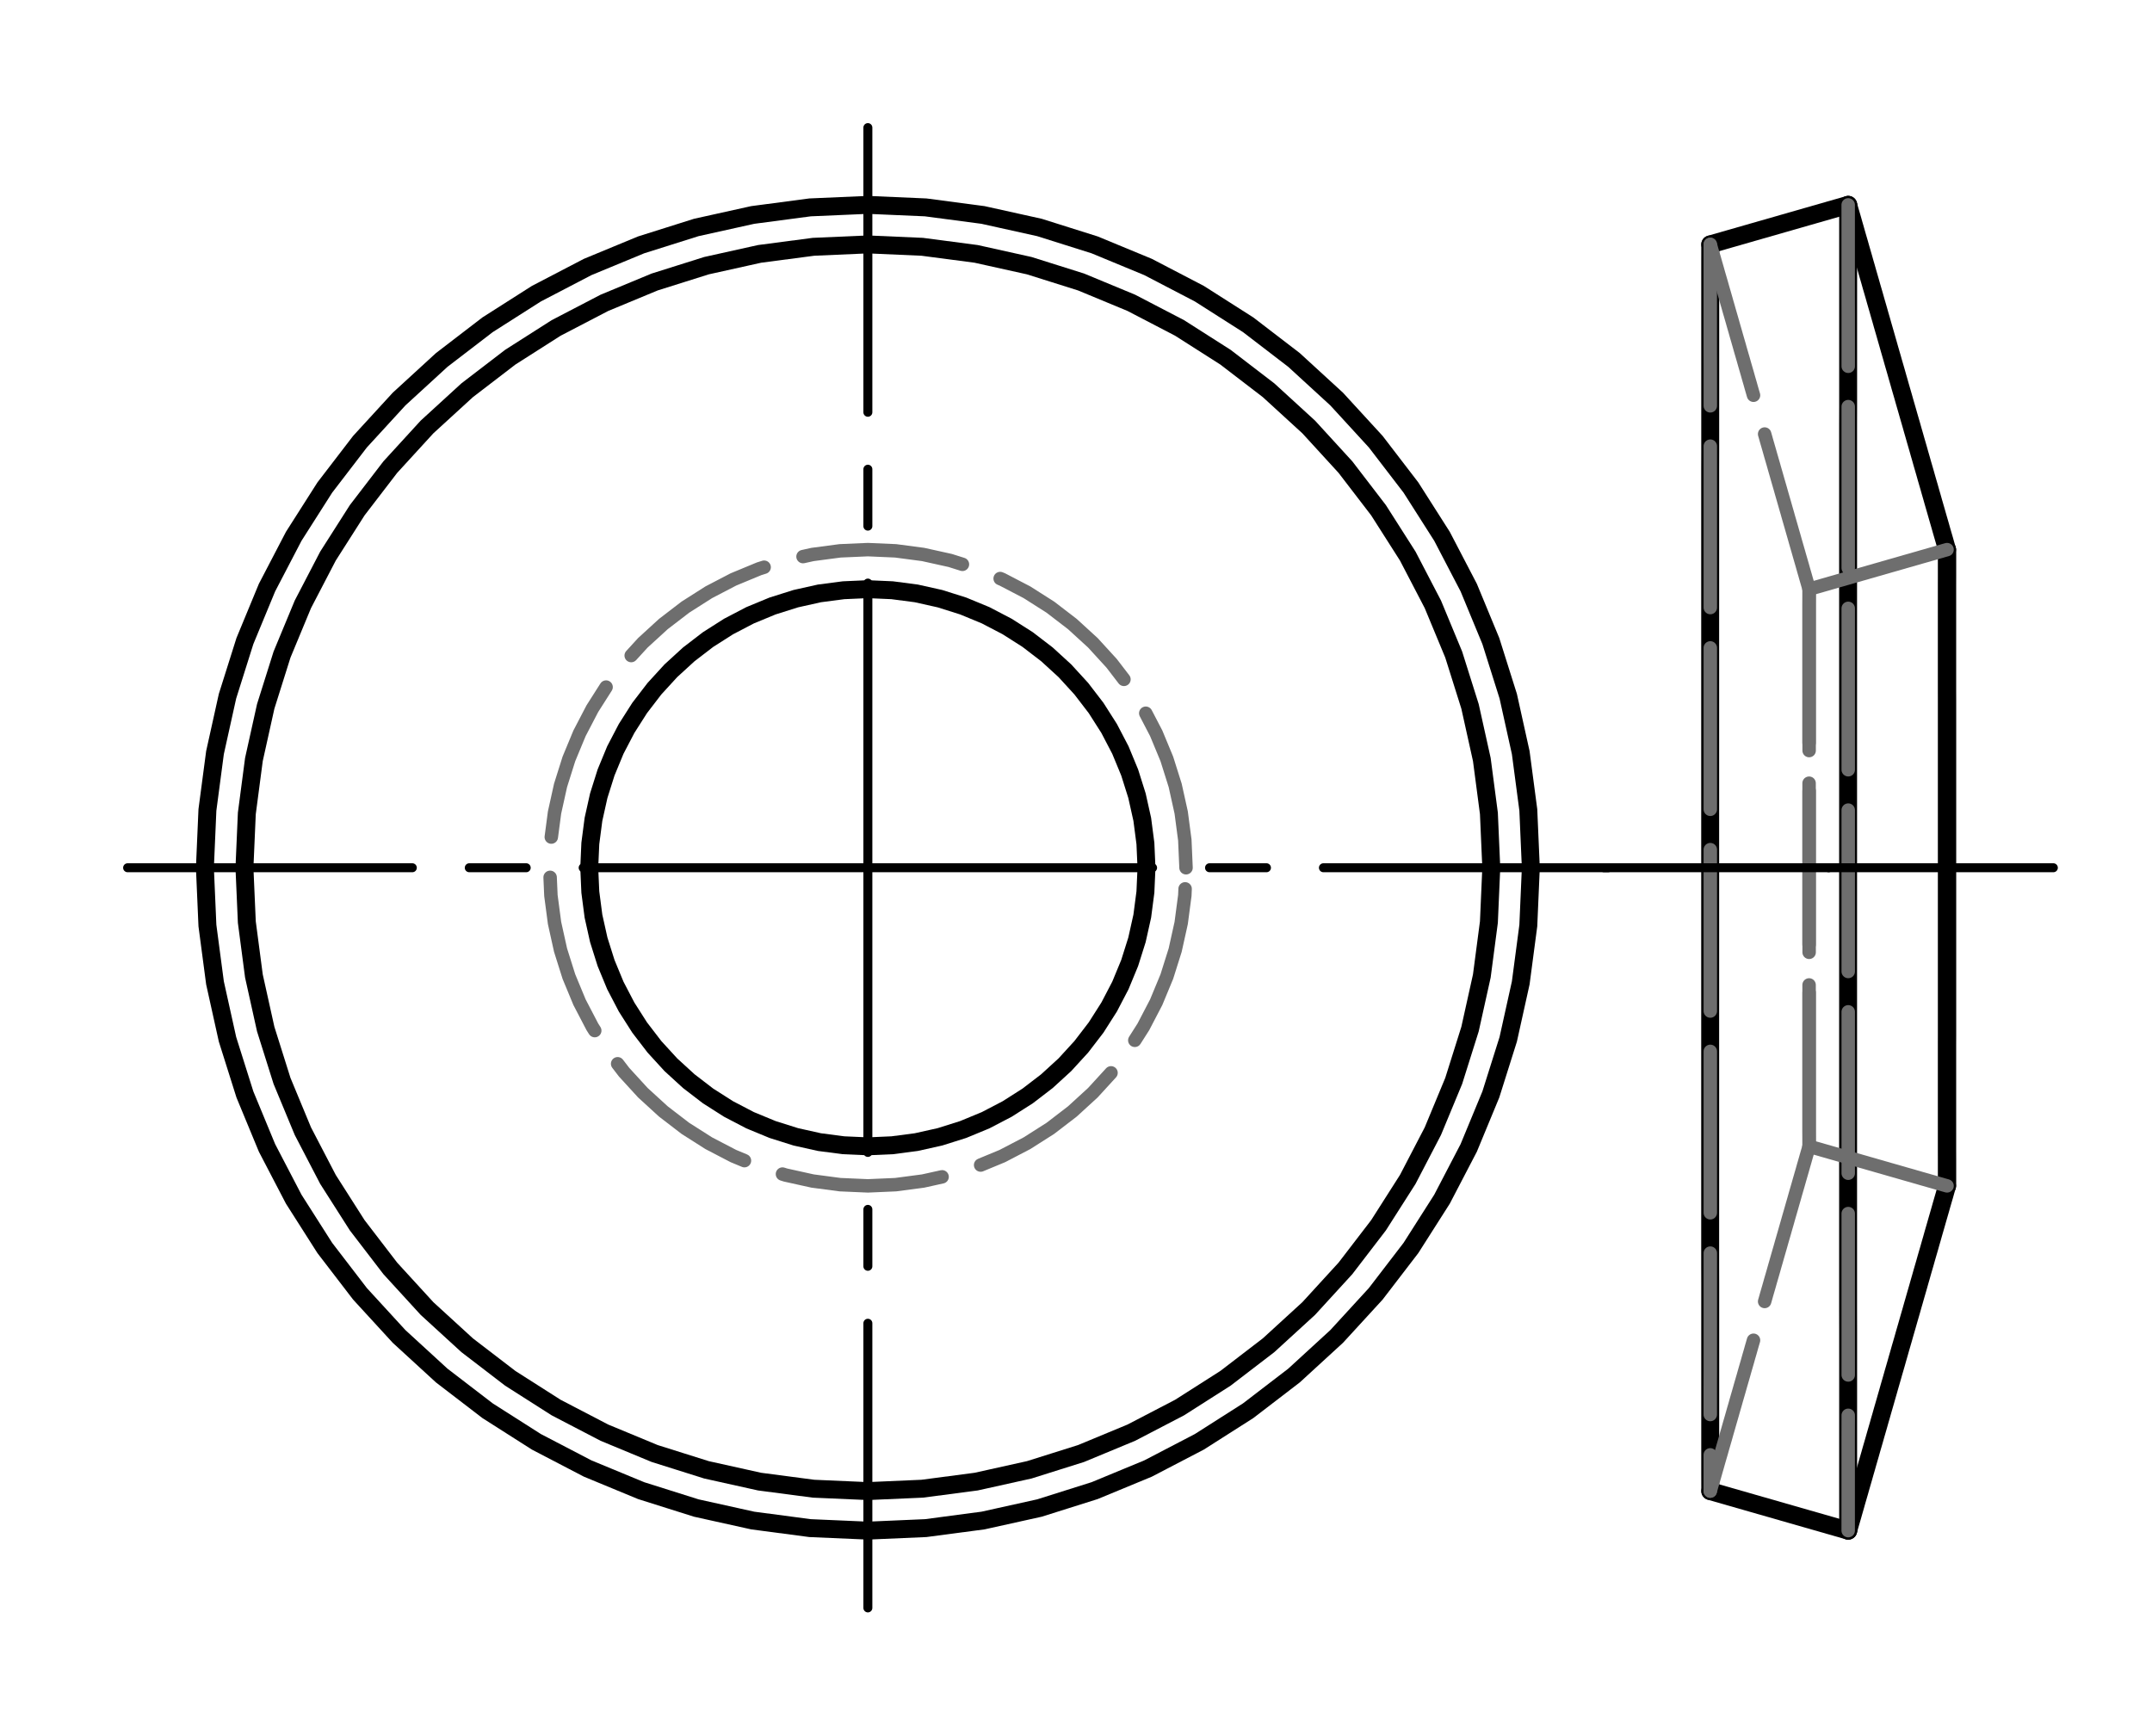
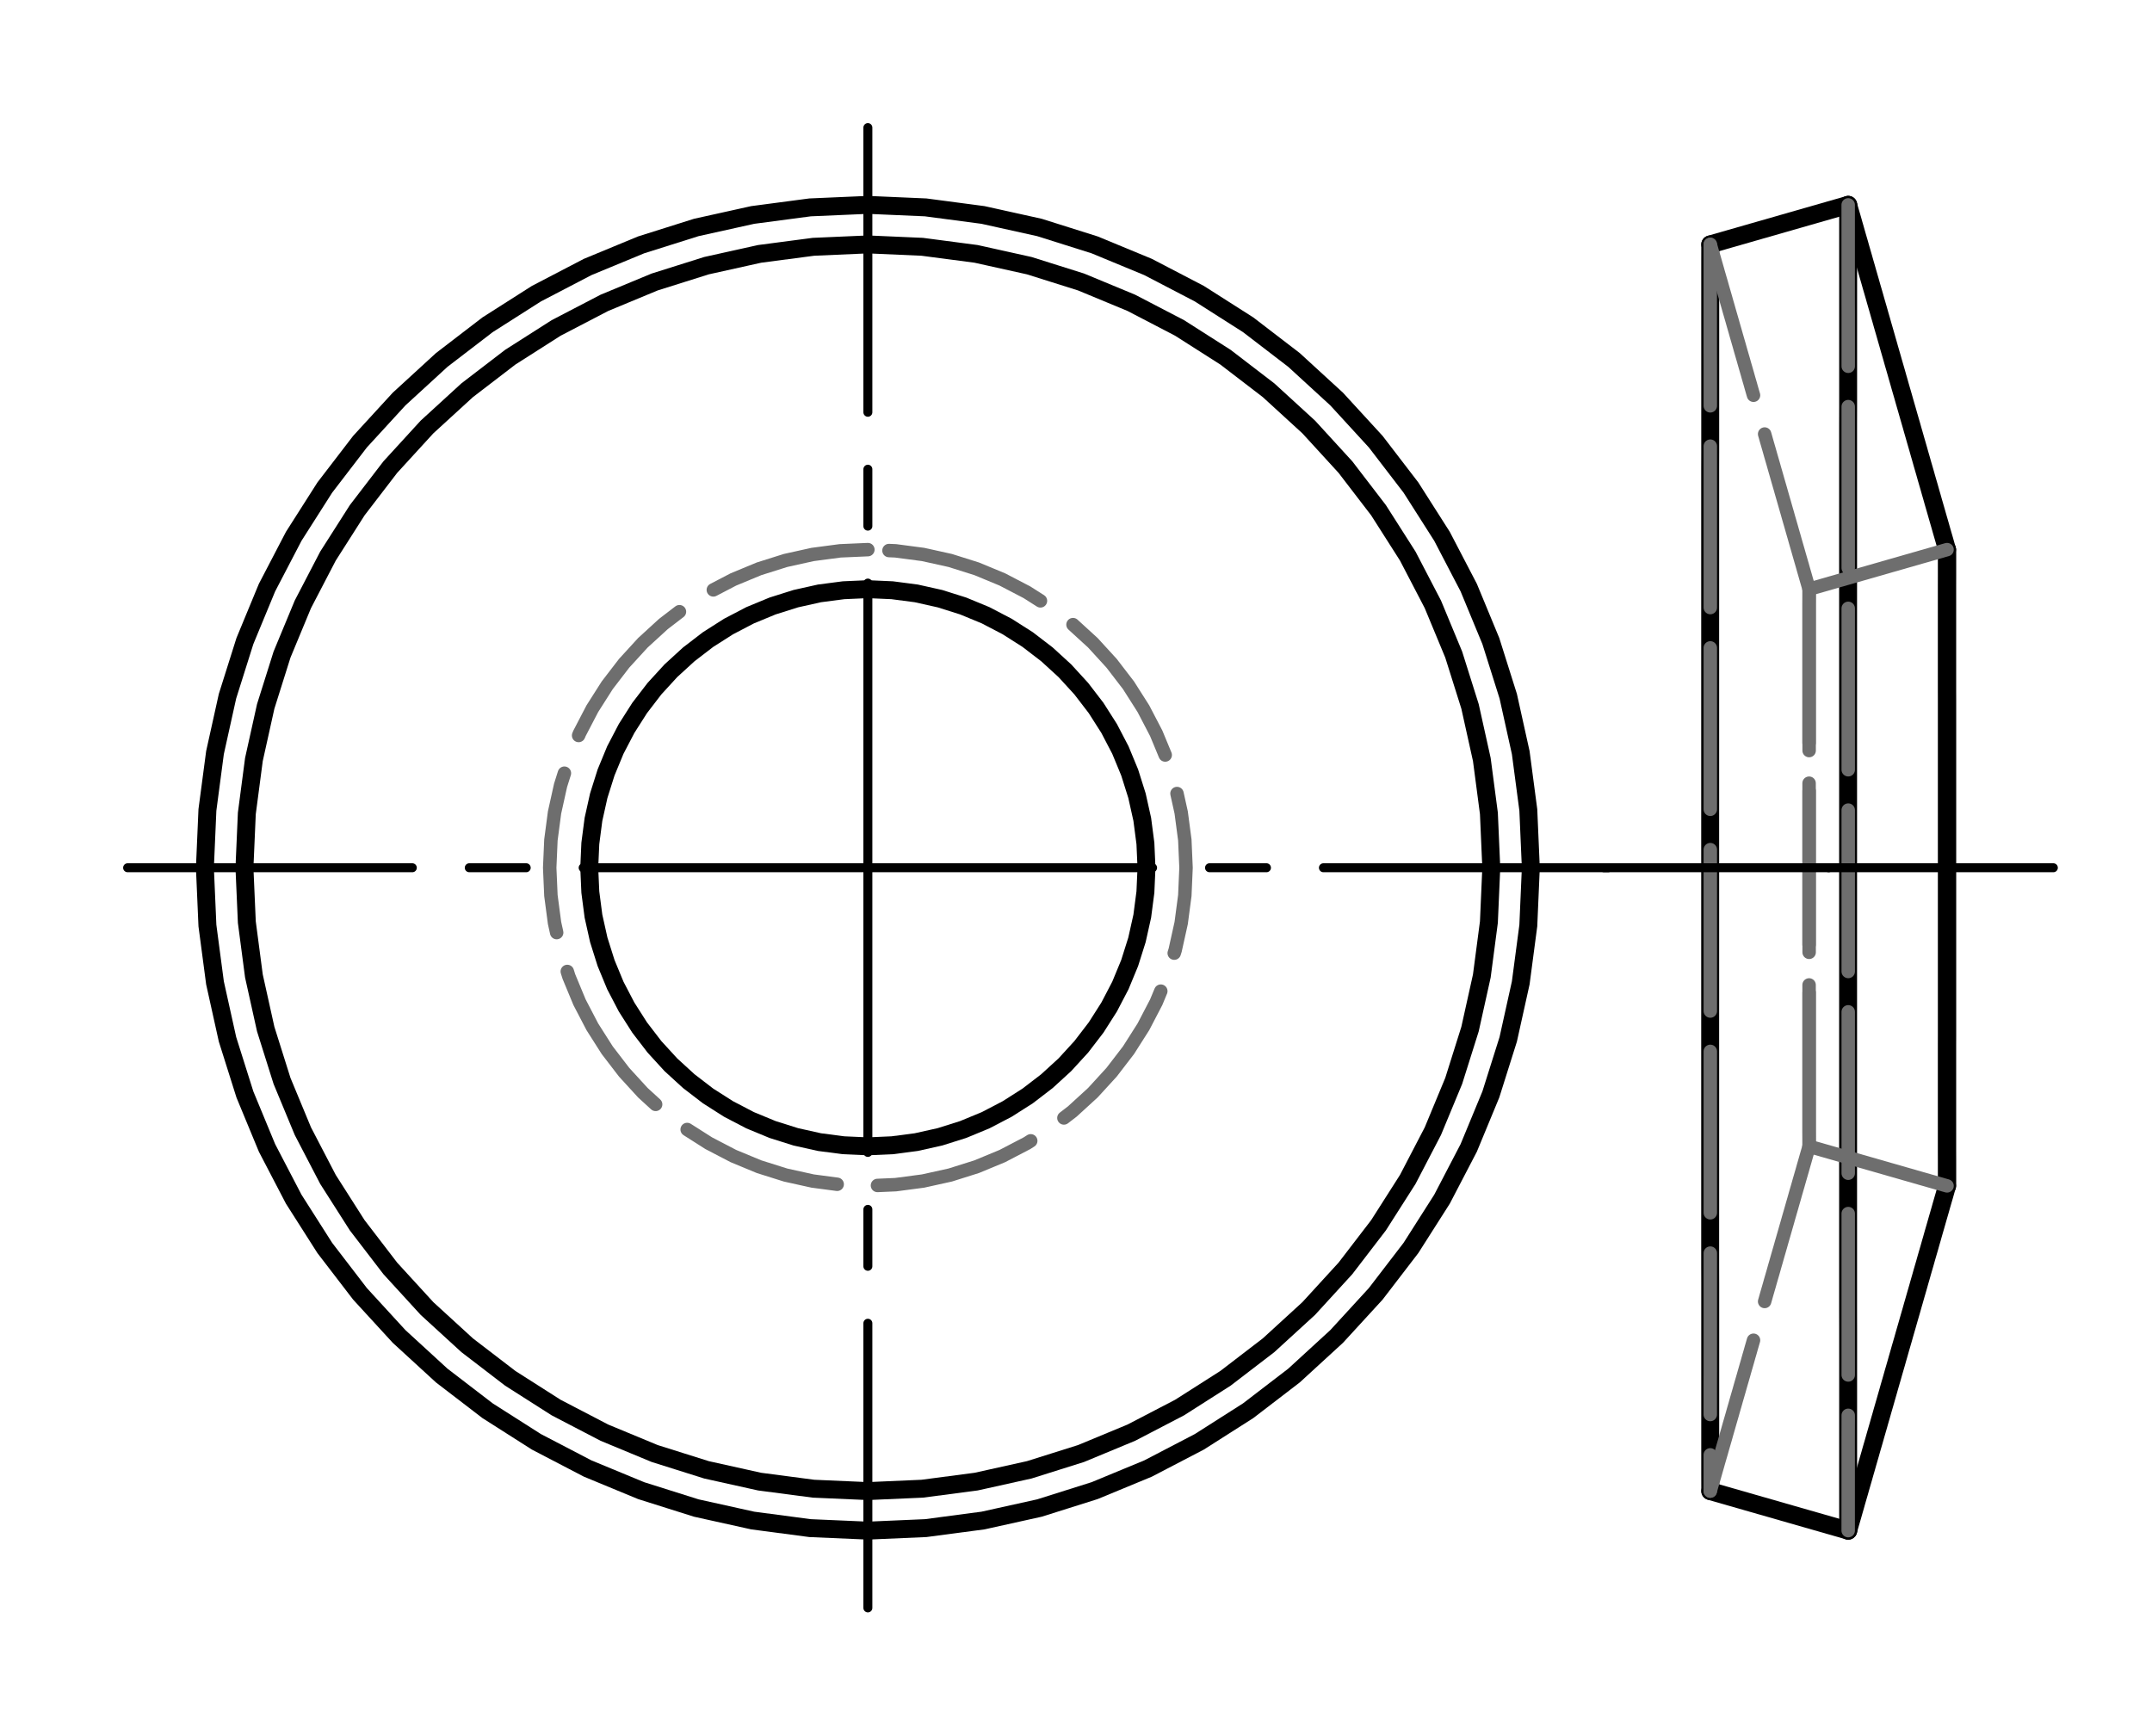
<svg xmlns="http://www.w3.org/2000/svg" width="47.996mm" height="38.712mm" viewBox="-19.356 -19.356 47.996 38.712" version="1.1">
  <g transform="scale(1,-1)" stroke-linecap="round">
    <g fill="none" stroke="rgb(0,0,0)" stroke-width="0.4" id="Visible">
-       <path d="M 6.214,0.0 L 6.19,0.542 L 6.12,1.079 L 6.002,1.608 L 5.839,2.125 L 5.632,2.626 L 5.381,3.107 L 5.09,3.564 L 4.76,3.994 L 4.394,4.394 L 3.994,4.76 L 3.564,5.09 L 3.107,5.381 L 2.626,5.632 L 2.125,5.839 L 1.608,6.002 L 1.079,6.12 L 0.542,6.19 L 0.0,6.214 L -0.542,6.19 L -1.079,6.12 L -1.608,6.002 L -2.125,5.839 L -2.626,5.632 L -3.107,5.381 L -3.564,5.09 L -3.994,4.76 L -4.394,4.394 L -4.76,3.994 L -5.09,3.564 L -5.381,3.107 L -5.632,2.626 L -5.839,2.125 L -6.002,1.608 L -6.12,1.079 L -6.19,0.542 L -6.214,0.0 L -6.19,-0.542 L -6.12,-1.079 L -6.002,-1.608 L -5.839,-2.125 L -5.632,-2.626 L -5.381,-3.107 L -5.09,-3.564 L -4.76,-3.994 L -4.394,-4.394 L -3.994,-4.76 L -3.564,-5.09 L -3.107,-5.381 L -2.626,-5.632 L -2.125,-5.839 L -1.608,-6.002 L -1.079,-6.12 L -0.542,-6.19 L -0.0,-6.214 L 0.542,-6.19 L 1.079,-6.12 L 1.608,-6.002 L 2.125,-5.839 L 2.626,-5.632 L 3.107,-5.381 L 3.564,-5.09 L 3.994,-4.76 L 4.394,-4.394 L 4.76,-3.994 L 5.09,-3.564 L 5.381,-3.107 L 5.632,-2.626 L 5.839,-2.125 L 6.002,-1.608 L 6.12,-1.079 L 6.19,-0.542 L 6.214,-0.0" />
-       <path d="M 14.786,0.0 L 14.73,1.289 L 14.561,2.568 L 14.282,3.827 L 13.894,5.057 L 13.401,6.249 L 12.805,7.393 L 12.112,8.481 L 11.327,9.504 L 10.455,10.455 L 9.504,11.327 L 8.481,12.112 L 7.393,12.805 L 6.249,13.401 L 5.057,13.894 L 3.827,14.282 L 2.568,14.561 L 1.289,14.73 L 0.0,14.786 L -1.289,14.73 L -2.568,14.561 L -3.827,14.282 L -5.057,13.894 L -6.249,13.401 L -7.393,12.805 L -8.481,12.112 L -9.504,11.327 L -10.455,10.455 L -11.327,9.504 L -12.112,8.481 L -12.805,7.393 L -13.401,6.249 L -13.894,5.057 L -14.282,3.827 L -14.561,2.568 L -14.73,1.289 L -14.786,0.0 L -14.73,-1.289 L -14.561,-2.568 L -14.282,-3.827 L -13.894,-5.057 L -13.401,-6.249 L -12.805,-7.393 L -12.112,-8.481 L -11.327,-9.504 L -10.455,-10.455 L -9.504,-11.327 L -8.481,-12.112 L -7.393,-12.805 L -6.249,-13.401 L -5.057,-13.894 L -3.827,-14.282 L -2.568,-14.561 L -1.289,-14.73 L -0.0,-14.786 L 1.289,-14.73 L 2.568,-14.561 L 3.827,-14.282 L 5.057,-13.894 L 6.249,-13.401 L 7.393,-12.805 L 8.481,-12.112 L 9.504,-11.327 L 10.455,-10.455 L 11.327,-9.504 L 12.112,-8.481 L 12.805,-7.393 L 13.401,-6.249 L 13.894,-5.057 L 14.282,-3.827 L 14.561,-2.568 L 14.73,-1.289 L 14.786,-0.0" />
-       <path d="M 13.904,0.0 L 13.851,1.212 L 13.693,2.414 L 13.43,3.599 L 13.066,4.755 L 12.601,5.876 L 12.041,6.952 L 11.389,7.975 L 10.651,8.937 L 9.832,9.832 L 8.937,10.651 L 7.975,11.389 L 6.952,12.041 L 5.876,12.601 L 4.755,13.066 L 3.599,13.43 L 2.414,13.693 L 1.212,13.851 L -0.0,13.904 L -1.212,13.851 L -2.414,13.693 L -3.599,13.43 L -4.755,13.066 L -5.876,12.601 L -6.952,12.041 L -7.975,11.389 L -8.937,10.651 L -9.832,9.832 L -10.651,8.937 L -11.389,7.975 L -12.041,6.952 L -12.601,5.876 L -13.066,4.755 L -13.43,3.599 L -13.693,2.414 L -13.851,1.212 L -13.904,-0.0 L -13.851,-1.212 L -13.693,-2.414 L -13.43,-3.599 L -13.066,-4.755 L -12.601,-5.876 L -12.041,-6.952 L -11.389,-7.975 L -10.651,-8.937 L -9.832,-9.832 L -8.937,-10.651 L -7.975,-11.389 L -6.952,-12.041 L -5.876,-12.601 L -4.755,-13.066 L -3.599,-13.43 L -2.414,-13.693 L -1.212,-13.851 L 0.0,-13.904 L 1.212,-13.851 L 2.414,-13.693 L 3.599,-13.43 L 4.755,-13.066 L 5.876,-12.601 L 6.952,-12.041 L 7.975,-11.389 L 8.937,-10.651 L 9.832,-9.832 L 10.651,-8.937 L 11.389,-7.975 L 12.041,-6.952 L 12.601,-5.876 L 13.066,-4.755 L 13.43,-3.599 L 13.693,-2.414 L 13.851,-1.212 L 13.904,0.0" />
+       <path d="M 0.0,6.214 L -0.542,6.19 L -1.079,6.12 L -1.608,6.002 L -2.125,5.839 L -2.626,5.632 L -3.107,5.381 L -3.564,5.09 L -3.994,4.76 L -4.394,4.394 L -4.76,3.994 L -5.09,3.564 L -5.381,3.107 L -5.632,2.626 L -5.839,2.125 L -6.002,1.608 L -6.12,1.079 L -6.19,0.542 L -6.214,0.0 L -6.19,-0.542 L -6.12,-1.079 L -6.002,-1.608 L -5.839,-2.125 L -5.632,-2.626 L -5.381,-3.107 L -5.09,-3.564 L -4.76,-3.994 L -4.394,-4.394 L -3.994,-4.76 L -3.564,-5.09 L -3.107,-5.381 L -2.626,-5.632 L -2.125,-5.839 L -1.608,-6.002 L -1.079,-6.12 L -0.542,-6.19 L -0.0,-6.214 L 0.542,-6.19 L 1.079,-6.12 L 1.608,-6.002 L 2.125,-5.839 L 2.626,-5.632 L 3.107,-5.381 L 3.564,-5.09 L 3.994,-4.76 L 4.394,-4.394 L 4.76,-3.994 L 5.09,-3.564 L 5.381,-3.107 L 5.632,-2.626 L 5.839,-2.125 L 6.002,-1.608 L 6.12,-1.079 L 6.19,-0.542 L 6.214,-0.0 L 6.19,0.542 L 6.12,1.079 L 6.002,1.608 L 5.839,2.125 L 5.632,2.626 L 5.381,3.107 L 5.09,3.564 L 4.76,3.994 L 4.394,4.394 L 3.994,4.76 L 3.564,5.09 L 3.107,5.381 L 2.626,5.632 L 2.125,5.839 L 1.608,6.002 L 1.079,6.12 L 0.542,6.19 L 0.0,6.214" />
+       <path d="M 0.0,14.786 L -1.289,14.73 L -2.568,14.561 L -3.827,14.282 L -5.057,13.894 L -6.249,13.401 L -7.393,12.805 L -8.481,12.112 L -9.504,11.327 L -10.455,10.455 L -11.327,9.504 L -12.112,8.481 L -12.805,7.393 L -13.401,6.249 L -13.894,5.057 L -14.282,3.827 L -14.561,2.568 L -14.73,1.289 L -14.786,0.0 L -14.73,-1.289 L -14.561,-2.568 L -14.282,-3.827 L -13.894,-5.057 L -13.401,-6.249 L -12.805,-7.393 L -12.112,-8.481 L -11.327,-9.504 L -10.455,-10.455 L -9.504,-11.327 L -8.481,-12.112 L -7.393,-12.805 L -6.249,-13.401 L -5.057,-13.894 L -3.827,-14.282 L -2.568,-14.561 L -1.289,-14.73 L -0.0,-14.786 L 1.289,-14.73 L 2.568,-14.561 L 3.827,-14.282 L 5.057,-13.894 L 6.249,-13.401 L 7.393,-12.805 L 8.481,-12.112 L 9.504,-11.327 L 10.455,-10.455 L 11.327,-9.504 L 12.112,-8.481 L 12.805,-7.393 L 13.401,-6.249 L 13.894,-5.057 L 14.282,-3.827 L 14.561,-2.568 L 14.73,-1.289 L 14.786,-0.0 L 14.73,1.289 L 14.561,2.568 L 14.282,3.827 L 13.894,5.057 L 13.401,6.249 L 12.805,7.393 L 12.112,8.481 L 11.327,9.504 L 10.455,10.455 L 9.504,11.327 L 8.481,12.112 L 7.393,12.805 L 6.249,13.401 L 5.057,13.894 L 3.827,14.282 L 2.568,14.561 L 1.289,14.73 L 0.0,14.786" />
+       <path d="M 0.0,13.904 L -1.212,13.851 L -2.414,13.693 L -3.599,13.43 L -4.755,13.066 L -5.876,12.601 L -6.952,12.041 L -7.975,11.389 L -8.937,10.651 L -9.832,9.832 L -10.651,8.937 L -11.389,7.975 L -12.041,6.952 L -12.601,5.876 L -13.066,4.755 L -13.43,3.599 L -13.693,2.414 L -13.851,1.212 L -13.904,-0.0 L -13.851,-1.212 L -13.693,-2.414 L -13.43,-3.599 L -13.066,-4.755 L -12.601,-5.876 L -12.041,-6.952 L -11.389,-7.975 L -10.651,-8.937 L -9.832,-9.832 L -8.937,-10.651 L -7.975,-11.389 L -6.952,-12.041 L -5.876,-12.601 L -4.755,-13.066 L -3.599,-13.43 L -2.414,-13.693 L -1.212,-13.851 L 0.0,-13.904 L 1.212,-13.851 L 2.414,-13.693 L 3.599,-13.43 L 4.755,-13.066 L 5.876,-12.601 L 6.952,-12.041 L 7.975,-11.389 L 8.937,-10.651 L 9.832,-9.832 L 10.651,-8.937 L 11.389,-7.975 L 12.041,-6.952 L 12.601,-5.876 L 13.066,-4.755 L 13.43,-3.599 L 13.693,-2.414 L 13.851,-1.212 L 13.904,0.0 L 13.851,1.212 L 13.693,2.414 L 13.43,3.599 L 13.066,4.755 L 12.601,5.876 L 12.041,6.952 L 11.389,7.975 L 10.651,8.937 L 9.832,9.832 L 8.937,10.651 L 7.975,11.389 L 6.952,12.041 L 5.876,12.601 L 4.755,13.066 L 3.599,13.43 L 2.414,13.693 L 1.212,13.851 L -0.0,13.904" />
      <path d="M 24.069,7.096 L 24.069,6.899 L 24.069,6.702 L 24.069,6.505 L 24.069,6.308 L 24.069,6.11 L 24.069,5.913 L 24.069,5.716 L 24.069,5.519 L 24.069,5.322 L 24.069,5.125 L 24.069,4.928 L 24.069,4.731 L 24.069,4.534 L 24.069,4.336 L 24.069,4.139 L 24.069,3.942 L 24.07,3.745 L 24.07,3.548 L 24.07,3.351 L 24.07,3.154 L 24.07,2.957 L 24.07,2.76 L 24.07,2.562 L 24.07,2.365 L 24.07,2.168 L 24.07,1.971 L 24.07,1.774 L 24.07,1.577 L 24.07,1.38 L 24.07,1.183 L 24.07,0.986 L 24.07,0.788 L 24.07,0.591 L 24.07,0.394 L 24.07,0.197 L 24.07,0.0 L 24.07,-0.197 L 24.07,-0.394 L 24.07,-0.591 L 24.07,-0.788 L 24.07,-0.986 L 24.07,-1.183 L 24.07,-1.38 L 24.07,-1.577 L 24.07,-1.774 L 24.07,-1.971 L 24.07,-2.168 L 24.07,-2.365 L 24.07,-2.562 L 24.07,-2.76 L 24.07,-2.957 L 24.07,-3.154 L 24.07,-3.351 L 24.07,-3.548 L 24.07,-3.745 L 24.069,-3.942 L 24.069,-4.139 L 24.069,-4.336 L 24.069,-4.534 L 24.069,-4.731 L 24.069,-4.928 L 24.069,-5.125 L 24.069,-5.322 L 24.069,-5.519 L 24.069,-5.716 L 24.069,-5.913 L 24.069,-6.11 L 24.069,-6.308 L 24.069,-6.505 L 24.069,-6.702 L 24.069,-6.899 L 24.069,-7.096" />
      <path d="M 24.069,-7.096 L 24.069,-6.899 L 24.069,-6.702 L 24.069,-6.505 L 24.068,-6.308 L 24.068,-6.11 L 24.068,-5.913 L 24.068,-5.716 L 24.068,-5.519 L 24.068,-5.322 L 24.068,-5.125 L 24.068,-4.928 L 24.068,-4.731 L 24.068,-4.534 L 24.068,-4.336 L 24.068,-4.139 L 24.068,-3.942 L 24.068,-3.745 L 24.068,-3.548 L 24.068,-3.351 L 24.068,-3.154 L 24.068,-2.957 L 24.068,-2.76 L 24.068,-2.562 L 24.068,-2.365 L 24.068,-2.168 L 24.068,-1.971 L 24.068,-1.774 L 24.068,-1.577 L 24.068,-1.38 L 24.068,-1.183 L 24.068,-0.986 L 24.068,-0.788 L 24.068,-0.591 L 24.068,-0.394 L 24.068,-0.197 L 24.068,0.0 L 24.068,0.197 L 24.068,0.394 L 24.068,0.591 L 24.068,0.788 L 24.068,0.986 L 24.068,1.183 L 24.068,1.38 L 24.068,1.577 L 24.068,1.774 L 24.068,1.971 L 24.068,2.168 L 24.068,2.365 L 24.068,2.562 L 24.068,2.76 L 24.068,2.957 L 24.068,3.154 L 24.068,3.351 L 24.068,3.548 L 24.068,3.745 L 24.068,3.942 L 24.068,4.139 L 24.068,4.336 L 24.068,4.534 L 24.068,4.731 L 24.068,4.928 L 24.068,5.125 L 24.068,5.322 L 24.068,5.519 L 24.068,5.716 L 24.068,5.913 L 24.068,6.11 L 24.068,6.308 L 24.069,6.505 L 24.069,6.702 L 24.069,6.899 L 24.069,7.096" />
      <path d="M 21.864,-14.786 L 21.863,-14.375 L 21.863,-13.965 L 21.863,-13.554 L 21.863,-13.143 L 21.863,-12.732 L 21.863,-12.322 L 21.863,-11.911 L 21.863,-11.5 L 21.863,-11.09 L 21.863,-10.679 L 21.863,-10.268 L 21.862,-9.857 L 21.862,-9.447 L 21.862,-9.036 L 21.862,-8.625 L 21.862,-8.214 L 21.862,-7.804 L 21.862,-7.393 L 21.862,-6.982 L 21.862,-6.572 L 21.862,-6.161 L 21.862,-5.75 L 21.862,-5.339 L 21.862,-4.929 L 21.862,-4.518 L 21.862,-4.107 L 21.862,-3.696 L 21.862,-3.286 L 21.862,-2.875 L 21.862,-2.464 L 21.862,-2.054 L 21.862,-1.643 L 21.862,-1.232 L 21.862,-0.821 L 21.862,-0.411 L 21.862,0.0 L 21.862,0.411 L 21.862,0.821 L 21.862,1.232 L 21.862,1.643 L 21.862,2.054 L 21.862,2.464 L 21.862,2.875 L 21.862,3.286 L 21.862,3.696 L 21.862,4.107 L 21.862,4.518 L 21.862,4.929 L 21.862,5.339 L 21.862,5.75 L 21.862,6.161 L 21.862,6.572 L 21.862,6.982 L 21.862,7.393 L 21.862,7.804 L 21.862,8.214 L 21.862,8.625 L 21.862,9.036 L 21.862,9.447 L 21.862,9.857 L 21.863,10.268 L 21.863,10.679 L 21.863,11.09 L 21.863,11.5 L 21.863,11.911 L 21.863,12.322 L 21.863,12.732 L 21.863,13.143 L 21.863,13.554 L 21.863,13.965 L 21.863,14.375 L 21.864,14.786" />
      <path d="M 18.788,-13.904 L 18.787,-13.518 L 18.787,-13.132 L 18.787,-12.745 L 18.787,-12.359 L 18.787,-11.973 L 18.787,-11.587 L 18.787,-11.2 L 18.787,-10.814 L 18.787,-10.428 L 18.787,-10.042 L 18.787,-9.656 L 18.787,-9.269 L 18.786,-8.883 L 18.786,-8.497 L 18.786,-8.111 L 18.786,-7.724 L 18.786,-7.338 L 18.786,-6.952 L 18.786,-6.566 L 18.786,-6.18 L 18.786,-5.793 L 18.786,-5.407 L 18.786,-5.021 L 18.786,-4.635 L 18.786,-4.248 L 18.786,-3.862 L 18.786,-3.476 L 18.786,-3.09 L 18.786,-2.704 L 18.786,-2.317 L 18.786,-1.931 L 18.786,-1.545 L 18.786,-1.159 L 18.786,-0.772 L 18.786,-0.386 L 18.786,0.0 L 18.786,0.386 L 18.786,0.772 L 18.786,1.159 L 18.786,1.545 L 18.786,1.931 L 18.786,2.317 L 18.786,2.704 L 18.786,3.09 L 18.786,3.476 L 18.786,3.862 L 18.786,4.248 L 18.786,4.635 L 18.786,5.021 L 18.786,5.407 L 18.786,5.793 L 18.786,6.18 L 18.786,6.566 L 18.786,6.952 L 18.786,7.338 L 18.786,7.724 L 18.786,8.111 L 18.786,8.497 L 18.786,8.883 L 18.787,9.269 L 18.787,9.656 L 18.787,10.042 L 18.787,10.428 L 18.787,10.814 L 18.787,11.2 L 18.787,11.587 L 18.787,11.973 L 18.787,12.359 L 18.787,12.745 L 18.787,13.132 L 18.787,13.518 L 18.788,13.904" />
      <path d="M 24.069,7.096 L 24.038,7.203 L 24.008,7.31 L 23.977,7.416 L 23.946,7.523 L 23.916,7.63 L 23.885,7.737 L 23.854,7.844 L 23.824,7.95 L 23.793,8.057 L 23.762,8.164 L 23.732,8.271 L 23.701,8.378 L 23.671,8.485 L 23.64,8.591 L 23.609,8.698 L 23.579,8.805 L 23.548,8.912 L 23.517,9.018 L 23.487,9.125 L 23.456,9.232 L 23.426,9.339 L 23.395,9.446 L 23.364,9.553 L 23.334,9.659 L 23.303,9.766 L 23.273,9.873 L 23.242,9.98 L 23.211,10.087 L 23.181,10.193 L 23.15,10.3 L 23.119,10.407 L 23.089,10.514 L 23.058,10.621 L 23.027,10.727 L 22.997,10.834 L 22.966,10.941 L 22.936,11.048 L 22.905,11.155 L 22.874,11.261 L 22.844,11.368 L 22.813,11.475 L 22.782,11.582 L 22.752,11.689 L 22.721,11.796 L 22.691,11.902 L 22.66,12.009 L 22.629,12.116 L 22.599,12.223 L 22.568,12.329 L 22.538,12.436 L 22.507,12.543 L 22.476,12.65 L 22.446,12.757 L 22.415,12.864 L 22.384,12.97 L 22.354,13.077 L 22.323,13.184 L 22.292,13.291 L 22.262,13.398 L 22.231,13.504 L 22.201,13.611 L 22.17,13.718 L 22.139,13.825 L 22.109,13.932 L 22.078,14.038 L 22.047,14.145 L 22.017,14.252 L 21.986,14.359 L 21.956,14.466 L 21.925,14.572 L 21.894,14.679 L 21.864,14.786" />
      <path d="M 24.069,-7.096 L 24.038,-7.203 L 24.008,-7.31 L 23.977,-7.416 L 23.946,-7.523 L 23.916,-7.63 L 23.885,-7.737 L 23.854,-7.844 L 23.824,-7.95 L 23.793,-8.057 L 23.762,-8.164 L 23.732,-8.271 L 23.701,-8.378 L 23.671,-8.485 L 23.64,-8.591 L 23.609,-8.698 L 23.579,-8.805 L 23.548,-8.912 L 23.517,-9.018 L 23.487,-9.125 L 23.456,-9.232 L 23.426,-9.339 L 23.395,-9.446 L 23.364,-9.553 L 23.334,-9.659 L 23.303,-9.766 L 23.273,-9.873 L 23.242,-9.98 L 23.211,-10.087 L 23.181,-10.193 L 23.15,-10.3 L 23.119,-10.407 L 23.089,-10.514 L 23.058,-10.621 L 23.027,-10.727 L 22.997,-10.834 L 22.966,-10.941 L 22.936,-11.048 L 22.905,-11.155 L 22.874,-11.261 L 22.844,-11.368 L 22.813,-11.475 L 22.782,-11.582 L 22.752,-11.689 L 22.721,-11.796 L 22.691,-11.902 L 22.66,-12.009 L 22.629,-12.116 L 22.599,-12.223 L 22.568,-12.329 L 22.538,-12.436 L 22.507,-12.543 L 22.476,-12.65 L 22.446,-12.757 L 22.415,-12.864 L 22.384,-12.97 L 22.354,-13.077 L 22.323,-13.184 L 22.292,-13.291 L 22.262,-13.398 L 22.231,-13.504 L 22.201,-13.611 L 22.17,-13.718 L 22.139,-13.825 L 22.109,-13.932 L 22.078,-14.038 L 22.047,-14.145 L 22.017,-14.252 L 21.986,-14.359 L 21.956,-14.466 L 21.925,-14.572 L 21.894,-14.679 L 21.864,-14.786" />
      <path d="M 18.788,13.904 L 18.83,13.916 L 18.873,13.928 L 18.916,13.941 L 18.959,13.953 L 19.001,13.965 L 19.044,13.977 L 19.087,13.99 L 19.129,14.002 L 19.172,14.014 L 19.215,14.027 L 19.258,14.039 L 19.3,14.051 L 19.343,14.063 L 19.386,14.075 L 19.428,14.088 L 19.471,14.1 L 19.514,14.112 L 19.557,14.124 L 19.599,14.137 L 19.642,14.149 L 19.685,14.161 L 19.727,14.174 L 19.77,14.186 L 19.813,14.198 L 19.856,14.21 L 19.898,14.223 L 19.941,14.235 L 19.984,14.247 L 20.027,14.259 L 20.069,14.271 L 20.112,14.284 L 20.155,14.296 L 20.198,14.308 L 20.24,14.32 L 20.283,14.333 L 20.326,14.345 L 20.368,14.357 L 20.411,14.37 L 20.454,14.382 L 20.497,14.394 L 20.539,14.406 L 20.582,14.419 L 20.625,14.431 L 20.667,14.443 L 20.71,14.455 L 20.753,14.468 L 20.796,14.48 L 20.838,14.492 L 20.881,14.504 L 20.924,14.517 L 20.966,14.529 L 21.009,14.541 L 21.052,14.553 L 21.095,14.566 L 21.137,14.578 L 21.18,14.59 L 21.223,14.602 L 21.266,14.615 L 21.308,14.627 L 21.351,14.639 L 21.394,14.651 L 21.436,14.664 L 21.479,14.676 L 21.522,14.688 L 21.565,14.7 L 21.607,14.713 L 21.65,14.725 L 21.693,14.737 L 21.735,14.749 L 21.778,14.762 L 21.821,14.774 L 21.864,14.786" />
      <path d="M 18.788,-13.904 L 18.83,-13.916 L 18.873,-13.928 L 18.916,-13.941 L 18.959,-13.953 L 19.001,-13.965 L 19.044,-13.977 L 19.087,-13.99 L 19.129,-14.002 L 19.172,-14.014 L 19.215,-14.027 L 19.258,-14.039 L 19.3,-14.051 L 19.343,-14.063 L 19.386,-14.075 L 19.428,-14.088 L 19.471,-14.1 L 19.514,-14.112 L 19.557,-14.124 L 19.599,-14.137 L 19.642,-14.149 L 19.685,-14.161 L 19.727,-14.174 L 19.77,-14.186 L 19.813,-14.198 L 19.856,-14.21 L 19.898,-14.223 L 19.941,-14.235 L 19.984,-14.247 L 20.027,-14.259 L 20.069,-14.271 L 20.112,-14.284 L 20.155,-14.296 L 20.198,-14.308 L 20.24,-14.32 L 20.283,-14.333 L 20.326,-14.345 L 20.368,-14.357 L 20.411,-14.37 L 20.454,-14.382 L 20.497,-14.394 L 20.539,-14.406 L 20.582,-14.419 L 20.625,-14.431 L 20.667,-14.443 L 20.71,-14.455 L 20.753,-14.468 L 20.796,-14.48 L 20.838,-14.492 L 20.881,-14.504 L 20.924,-14.517 L 20.966,-14.529 L 21.009,-14.541 L 21.052,-14.553 L 21.095,-14.566 L 21.137,-14.578 L 21.18,-14.59 L 21.223,-14.602 L 21.266,-14.615 L 21.308,-14.627 L 21.351,-14.639 L 21.394,-14.651 L 21.436,-14.664 L 21.479,-14.676 L 21.522,-14.688 L 21.565,-14.7 L 21.607,-14.713 L 21.65,-14.725 L 21.693,-14.737 L 21.735,-14.749 L 21.778,-14.762 L 21.821,-14.774 L 21.864,-14.786" />
    </g>
    <g fill="none" stroke="rgb(110,110,110)" stroke-width="0.3" id="Hidden" stroke-dasharray="3.6 0.9">
-       <path d="M 7.096,0.0 L 7.069,0.619 L 6.988,1.232 L 6.854,1.837 L 6.668,2.427 L 6.431,2.999 L 6.145,3.548 L 5.813,4.07 L 5.436,4.561 L 5.018,5.018 L 4.561,5.436 L 4.07,5.813 L 3.548,6.145 L 2.999,6.431 L 2.427,6.668 L 1.837,6.854 L 1.232,6.988 L 0.619,7.069 L 0.0,7.096 L -0.619,7.069 L -1.232,6.988 L -1.837,6.854 L -2.427,6.668 L -2.999,6.431 L -3.548,6.145 L -4.07,5.813 L -4.561,5.436 L -5.018,5.018 L -5.436,4.561 L -5.813,4.07 L -6.145,3.548 L -6.431,2.999 L -6.668,2.427 L -6.854,1.837 L -6.988,1.232 L -7.069,0.619 L -7.096,0.0 L -7.069,-0.619 L -6.988,-1.232 L -6.854,-1.837 L -6.668,-2.427 L -6.431,-2.999 L -6.145,-3.548 L -5.813,-4.07 L -5.436,-4.561 L -5.018,-5.018 L -4.561,-5.436 L -4.07,-5.813 L -3.548,-6.145 L -2.999,-6.431 L -2.427,-6.668 L -1.837,-6.854 L -1.232,-6.988 L -0.619,-7.069 L -0.0,-7.096 L 0.619,-7.069 L 1.232,-6.988 L 1.837,-6.854 L 2.427,-6.668 L 2.999,-6.431 L 3.548,-6.145 L 4.07,-5.813 L 4.561,-5.436 L 5.018,-5.018 L 5.436,-4.561 L 5.813,-4.07 L 6.145,-3.548 L 6.431,-2.999 L 6.668,-2.427 L 6.854,-1.837 L 6.988,-1.232 L 7.069,-0.619 L 7.096,-0.0" />
+       <path d="M 0.0,7.096 L -0.619,7.069 L -1.232,6.988 L -1.837,6.854 L -2.427,6.668 L -2.999,6.431 L -3.548,6.145 L -4.07,5.813 L -4.561,5.436 L -5.018,5.018 L -5.436,4.561 L -5.813,4.07 L -6.145,3.548 L -6.431,2.999 L -6.668,2.427 L -6.854,1.837 L -6.988,1.232 L -7.069,0.619 L -7.096,0.0 L -7.069,-0.619 L -6.988,-1.232 L -6.854,-1.837 L -6.668,-2.427 L -6.431,-2.999 L -6.145,-3.548 L -5.813,-4.07 L -5.436,-4.561 L -5.018,-5.018 L -4.561,-5.436 L -4.07,-5.813 L -3.548,-6.145 L -2.999,-6.431 L -2.427,-6.668 L -1.837,-6.854 L -1.232,-6.988 L -0.619,-7.069 L -0.0,-7.096 L 0.619,-7.069 L 1.232,-6.988 L 1.837,-6.854 L 2.427,-6.668 L 2.999,-6.431 L 3.548,-6.145 L 4.07,-5.813 L 4.561,-5.436 L 5.018,-5.018 L 5.436,-4.561 L 5.813,-4.07 L 6.145,-3.548 L 6.431,-2.999 L 6.668,-2.427 L 6.854,-1.837 L 6.988,-1.232 L 7.069,-0.619 L 7.096,-0.0 L 7.069,0.619 L 6.988,1.232 L 6.854,1.837 L 6.668,2.427 L 6.431,2.999 L 6.145,3.548 L 5.813,4.07 L 5.436,4.561 L 5.018,5.018 L 4.561,5.436 L 4.07,5.813 L 3.548,6.145 L 2.999,6.431 L 2.427,6.668 L 1.837,6.854 L 1.232,6.988 L 0.619,7.069 L 0.0,7.096" />
      <path d="M 20.993,6.214 L 20.993,6.041 L 20.993,5.869 L 20.993,5.696 L 20.993,5.524 L 20.993,5.351 L 20.993,5.178 L 20.993,5.006 L 20.993,4.833 L 20.993,4.66 L 20.993,4.488 L 20.993,4.315 L 20.993,4.143 L 20.993,3.97 L 20.993,3.797 L 20.993,3.625 L 20.993,3.452 L 20.993,3.28 L 20.993,3.107 L 20.993,2.934 L 20.993,2.762 L 20.993,2.589 L 20.993,2.417 L 20.993,2.244 L 20.993,2.071 L 20.993,1.899 L 20.993,1.726 L 20.993,1.554 L 20.993,1.381 L 20.993,1.208 L 20.993,1.036 L 20.993,0.863 L 20.993,0.69 L 20.993,0.518 L 20.993,0.345 L 20.993,0.173 L 20.993,0.0 L 20.993,-0.173 L 20.993,-0.345 L 20.993,-0.518 L 20.993,-0.69 L 20.993,-0.863 L 20.993,-1.036 L 20.993,-1.208 L 20.993,-1.381 L 20.993,-1.554 L 20.993,-1.726 L 20.993,-1.899 L 20.993,-2.071 L 20.993,-2.244 L 20.993,-2.417 L 20.993,-2.589 L 20.993,-2.762 L 20.993,-2.934 L 20.993,-3.107 L 20.993,-3.28 L 20.993,-3.452 L 20.993,-3.625 L 20.993,-3.797 L 20.993,-3.97 L 20.993,-4.143 L 20.993,-4.315 L 20.993,-4.488 L 20.993,-4.66 L 20.993,-4.833 L 20.993,-5.006 L 20.993,-5.178 L 20.993,-5.351 L 20.993,-5.524 L 20.993,-5.696 L 20.993,-5.869 L 20.993,-6.041 L 20.993,-6.214" />
      <path d="M 20.993,-6.214 L 20.993,-6.041 L 20.992,-5.869 L 20.992,-5.696 L 20.992,-5.524 L 20.992,-5.351 L 20.992,-5.178 L 20.992,-5.006 L 20.992,-4.833 L 20.992,-4.66 L 20.992,-4.488 L 20.992,-4.315 L 20.992,-4.143 L 20.992,-3.97 L 20.992,-3.797 L 20.992,-3.625 L 20.992,-3.452 L 20.992,-3.28 L 20.992,-3.107 L 20.992,-2.934 L 20.992,-2.762 L 20.992,-2.589 L 20.992,-2.417 L 20.992,-2.244 L 20.992,-2.071 L 20.992,-1.899 L 20.992,-1.726 L 20.992,-1.554 L 20.992,-1.381 L 20.992,-1.208 L 20.992,-1.036 L 20.992,-0.863 L 20.992,-0.69 L 20.992,-0.518 L 20.992,-0.345 L 20.992,-0.173 L 20.992,0.0 L 20.992,0.173 L 20.992,0.345 L 20.992,0.518 L 20.992,0.69 L 20.992,0.863 L 20.992,1.036 L 20.992,1.208 L 20.992,1.381 L 20.992,1.554 L 20.992,1.726 L 20.992,1.899 L 20.992,2.071 L 20.992,2.244 L 20.992,2.417 L 20.992,2.589 L 20.992,2.762 L 20.992,2.934 L 20.992,3.107 L 20.992,3.28 L 20.992,3.452 L 20.992,3.625 L 20.992,3.797 L 20.992,3.97 L 20.992,4.143 L 20.992,4.315 L 20.992,4.488 L 20.992,4.66 L 20.992,4.833 L 20.992,5.006 L 20.992,5.178 L 20.992,5.351 L 20.992,5.524 L 20.992,5.696 L 20.992,5.869 L 20.993,6.041 L 20.993,6.214" />
      <path d="M 21.864,14.786 L 21.864,14.375 L 21.864,13.965 L 21.864,13.554 L 21.864,13.143 L 21.864,12.732 L 21.865,12.322 L 21.865,11.911 L 21.865,11.5 L 21.865,11.089 L 21.865,10.679 L 21.865,10.268 L 21.865,9.857 L 21.865,9.447 L 21.865,9.036 L 21.865,8.625 L 21.865,8.214 L 21.865,7.804 L 21.865,7.393 L 21.865,6.982 L 21.865,6.572 L 21.865,6.161 L 21.865,5.75 L 21.865,5.339 L 21.865,4.929 L 21.865,4.518 L 21.865,4.107 L 21.865,3.696 L 21.865,3.286 L 21.865,2.875 L 21.865,2.464 L 21.865,2.054 L 21.865,1.643 L 21.865,1.232 L 21.865,0.821 L 21.865,0.411 L 21.865,0.0 L 21.865,-0.411 L 21.865,-0.821 L 21.865,-1.232 L 21.865,-1.643 L 21.865,-2.054 L 21.865,-2.464 L 21.865,-2.875 L 21.865,-3.286 L 21.865,-3.696 L 21.865,-4.107 L 21.865,-4.518 L 21.865,-4.929 L 21.865,-5.339 L 21.865,-5.75 L 21.865,-6.161 L 21.865,-6.572 L 21.865,-6.982 L 21.865,-7.393 L 21.865,-7.804 L 21.865,-8.214 L 21.865,-8.625 L 21.865,-9.036 L 21.865,-9.447 L 21.865,-9.857 L 21.865,-10.268 L 21.865,-10.679 L 21.865,-11.089 L 21.865,-11.5 L 21.865,-11.911 L 21.865,-12.322 L 21.864,-12.732 L 21.864,-13.143 L 21.864,-13.554 L 21.864,-13.965 L 21.864,-14.375 L 21.864,-14.786" />
      <path d="M 18.788,13.904 L 18.788,13.518 L 18.788,13.132 L 18.788,12.745 L 18.788,12.359 L 18.788,11.973 L 18.788,11.587 L 18.789,11.2 L 18.789,10.814 L 18.789,10.428 L 18.789,10.042 L 18.789,9.656 L 18.789,9.269 L 18.789,8.883 L 18.789,8.497 L 18.789,8.111 L 18.789,7.724 L 18.789,7.338 L 18.789,6.952 L 18.789,6.566 L 18.789,6.18 L 18.789,5.793 L 18.789,5.407 L 18.789,5.021 L 18.789,4.635 L 18.789,4.248 L 18.789,3.862 L 18.789,3.476 L 18.789,3.09 L 18.789,2.704 L 18.789,2.317 L 18.789,1.931 L 18.789,1.545 L 18.789,1.159 L 18.789,0.772 L 18.789,0.386 L 18.789,0.0 L 18.789,-0.386 L 18.789,-0.772 L 18.789,-1.159 L 18.789,-1.545 L 18.789,-1.931 L 18.789,-2.317 L 18.789,-2.704 L 18.789,-3.09 L 18.789,-3.476 L 18.789,-3.862 L 18.789,-4.248 L 18.789,-4.635 L 18.789,-5.021 L 18.789,-5.407 L 18.789,-5.793 L 18.789,-6.18 L 18.789,-6.566 L 18.789,-6.952 L 18.789,-7.338 L 18.789,-7.724 L 18.789,-8.111 L 18.789,-8.497 L 18.789,-8.883 L 18.789,-9.269 L 18.789,-9.656 L 18.789,-10.042 L 18.789,-10.428 L 18.789,-10.814 L 18.789,-11.2 L 18.788,-11.587 L 18.788,-11.973 L 18.788,-12.359 L 18.788,-12.745 L 18.788,-13.132 L 18.788,-13.518 L 18.788,-13.904" />
      <path d="M 20.993,6.214 L 21.035,6.226 L 21.078,6.238 L 21.121,6.251 L 21.164,6.263 L 21.206,6.275 L 21.249,6.287 L 21.292,6.3 L 21.334,6.312 L 21.377,6.324 L 21.42,6.336 L 21.463,6.349 L 21.505,6.361 L 21.548,6.373 L 21.591,6.385 L 21.634,6.398 L 21.676,6.41 L 21.719,6.422 L 21.762,6.434 L 21.805,6.447 L 21.847,6.459 L 21.89,6.471 L 21.933,6.483 L 21.975,6.496 L 22.018,6.508 L 22.061,6.52 L 22.104,6.532 L 22.146,6.545 L 22.189,6.557 L 22.232,6.569 L 22.274,6.581 L 22.317,6.594 L 22.36,6.606 L 22.403,6.618 L 22.445,6.63 L 22.488,6.643 L 22.531,6.655 L 22.573,6.667 L 22.616,6.679 L 22.659,6.692 L 22.702,6.704 L 22.744,6.716 L 22.787,6.729 L 22.83,6.741 L 22.872,6.753 L 22.915,6.765 L 22.958,6.777 L 23.001,6.79 L 23.043,6.802 L 23.086,6.814 L 23.129,6.827 L 23.172,6.839 L 23.214,6.851 L 23.257,6.863 L 23.3,6.875 L 23.343,6.888 L 23.385,6.9 L 23.428,6.912 L 23.471,6.925 L 23.513,6.937 L 23.556,6.949 L 23.599,6.961 L 23.642,6.973 L 23.684,6.986 L 23.727,6.998 L 23.77,7.01 L 23.812,7.022 L 23.855,7.035 L 23.898,7.047 L 23.941,7.059 L 23.983,7.072 L 24.026,7.084 L 24.069,7.096" />
      <path d="M 20.993,-6.214 L 21.035,-6.226 L 21.078,-6.238 L 21.121,-6.251 L 21.164,-6.263 L 21.206,-6.275 L 21.249,-6.287 L 21.292,-6.3 L 21.334,-6.312 L 21.377,-6.324 L 21.42,-6.336 L 21.463,-6.349 L 21.505,-6.361 L 21.548,-6.373 L 21.591,-6.385 L 21.634,-6.398 L 21.676,-6.41 L 21.719,-6.422 L 21.762,-6.434 L 21.805,-6.447 L 21.847,-6.459 L 21.89,-6.471 L 21.933,-6.483 L 21.975,-6.496 L 22.018,-6.508 L 22.061,-6.52 L 22.104,-6.532 L 22.146,-6.545 L 22.189,-6.557 L 22.232,-6.569 L 22.274,-6.581 L 22.317,-6.594 L 22.36,-6.606 L 22.403,-6.618 L 22.445,-6.63 L 22.488,-6.643 L 22.531,-6.655 L 22.573,-6.667 L 22.616,-6.679 L 22.659,-6.692 L 22.702,-6.704 L 22.744,-6.716 L 22.787,-6.729 L 22.83,-6.741 L 22.872,-6.753 L 22.915,-6.765 L 22.958,-6.777 L 23.001,-6.79 L 23.043,-6.802 L 23.086,-6.814 L 23.129,-6.827 L 23.172,-6.839 L 23.214,-6.851 L 23.257,-6.863 L 23.3,-6.875 L 23.343,-6.888 L 23.385,-6.9 L 23.428,-6.912 L 23.471,-6.925 L 23.513,-6.937 L 23.556,-6.949 L 23.599,-6.961 L 23.642,-6.973 L 23.684,-6.986 L 23.727,-6.998 L 23.77,-7.01 L 23.812,-7.022 L 23.855,-7.035 L 23.898,-7.047 L 23.941,-7.059 L 23.983,-7.072 L 24.026,-7.084 L 24.069,-7.096" />
      <path d="M 20.993,6.214 L 20.962,6.321 L 20.931,6.428 L 20.901,6.534 L 20.87,6.641 L 20.84,6.748 L 20.809,6.855 L 20.778,6.962 L 20.748,7.068 L 20.717,7.175 L 20.686,7.282 L 20.656,7.389 L 20.625,7.496 L 20.595,7.602 L 20.564,7.709 L 20.533,7.816 L 20.503,7.923 L 20.472,8.03 L 20.442,8.136 L 20.411,8.243 L 20.38,8.35 L 20.35,8.457 L 20.319,8.564 L 20.288,8.671 L 20.258,8.777 L 20.227,8.884 L 20.197,8.991 L 20.166,9.098 L 20.135,9.204 L 20.105,9.311 L 20.074,9.418 L 20.043,9.525 L 20.013,9.632 L 19.982,9.739 L 19.951,9.845 L 19.921,9.952 L 19.89,10.059 L 19.86,10.166 L 19.829,10.273 L 19.798,10.379 L 19.768,10.486 L 19.737,10.593 L 19.706,10.7 L 19.676,10.807 L 19.645,10.913 L 19.615,11.02 L 19.584,11.127 L 19.553,11.234 L 19.523,11.341 L 19.492,11.447 L 19.461,11.554 L 19.431,11.661 L 19.4,11.768 L 19.369,11.875 L 19.339,11.982 L 19.308,12.088 L 19.278,12.195 L 19.247,12.302 L 19.216,12.409 L 19.186,12.515 L 19.155,12.622 L 19.125,12.729 L 19.094,12.836 L 19.063,12.943 L 19.033,13.05 L 19.002,13.156 L 18.971,13.263 L 18.941,13.37 L 18.91,13.477 L 18.88,13.584 L 18.849,13.69 L 18.818,13.797 L 18.788,13.904" />
      <path d="M 20.993,-6.214 L 20.962,-6.321 L 20.931,-6.428 L 20.901,-6.534 L 20.87,-6.641 L 20.84,-6.748 L 20.809,-6.855 L 20.778,-6.962 L 20.748,-7.068 L 20.717,-7.175 L 20.686,-7.282 L 20.656,-7.389 L 20.625,-7.496 L 20.595,-7.602 L 20.564,-7.709 L 20.533,-7.816 L 20.503,-7.923 L 20.472,-8.03 L 20.442,-8.136 L 20.411,-8.243 L 20.38,-8.35 L 20.35,-8.457 L 20.319,-8.564 L 20.288,-8.671 L 20.258,-8.777 L 20.227,-8.884 L 20.197,-8.991 L 20.166,-9.098 L 20.135,-9.204 L 20.105,-9.311 L 20.074,-9.418 L 20.043,-9.525 L 20.013,-9.632 L 19.982,-9.739 L 19.951,-9.845 L 19.921,-9.952 L 19.89,-10.059 L 19.86,-10.166 L 19.829,-10.273 L 19.798,-10.379 L 19.768,-10.486 L 19.737,-10.593 L 19.706,-10.7 L 19.676,-10.807 L 19.645,-10.913 L 19.615,-11.02 L 19.584,-11.127 L 19.553,-11.234 L 19.523,-11.341 L 19.492,-11.447 L 19.461,-11.554 L 19.431,-11.661 L 19.4,-11.768 L 19.369,-11.875 L 19.339,-11.982 L 19.308,-12.088 L 19.278,-12.195 L 19.247,-12.302 L 19.216,-12.409 L 19.186,-12.515 L 19.155,-12.622 L 19.125,-12.729 L 19.094,-12.836 L 19.063,-12.943 L 19.033,-13.05 L 19.002,-13.156 L 18.971,-13.263 L 18.941,-13.37 L 18.91,-13.477 L 18.88,-13.584 L 18.849,-13.69 L 18.818,-13.797 L 18.788,-13.904" />
    </g>
    <g fill="none" stroke="rgb(0,0,0)" stroke-width="0.2" id="Center" stroke-dasharray="6.35 1.27 1.27 1.27">
-       <line x1="-0.0" y1="0.0" x2="-17.156" y2="0.0" />
-       <line x1="-0.0" y1="0.0" x2="17.156" y2="0.0" />
-       <line x1="-0.0" y1="0.0" x2="-0.0" y2="-17.156" />
-       <line x1="-0.0" y1="0.0" x2="-0.0" y2="17.156" />
+       <line x1="0.0" y1="-0.0" x2="-17.156" y2="-0.0" />
+       <line x1="0.0" y1="-0.0" x2="17.156" y2="-0.0" />
+       <line x1="0.0" y1="-0.0" x2="0.0" y2="-17.156" />
+       <line x1="0.0" y1="-0.0" x2="0.0" y2="17.156" />
      <line x1="21.428" y1="-0.0" x2="16.416" y2="-0.0" />
      <line x1="21.428" y1="-0.0" x2="26.44" y2="-0.0" />
    </g>
  </g>
</svg>
